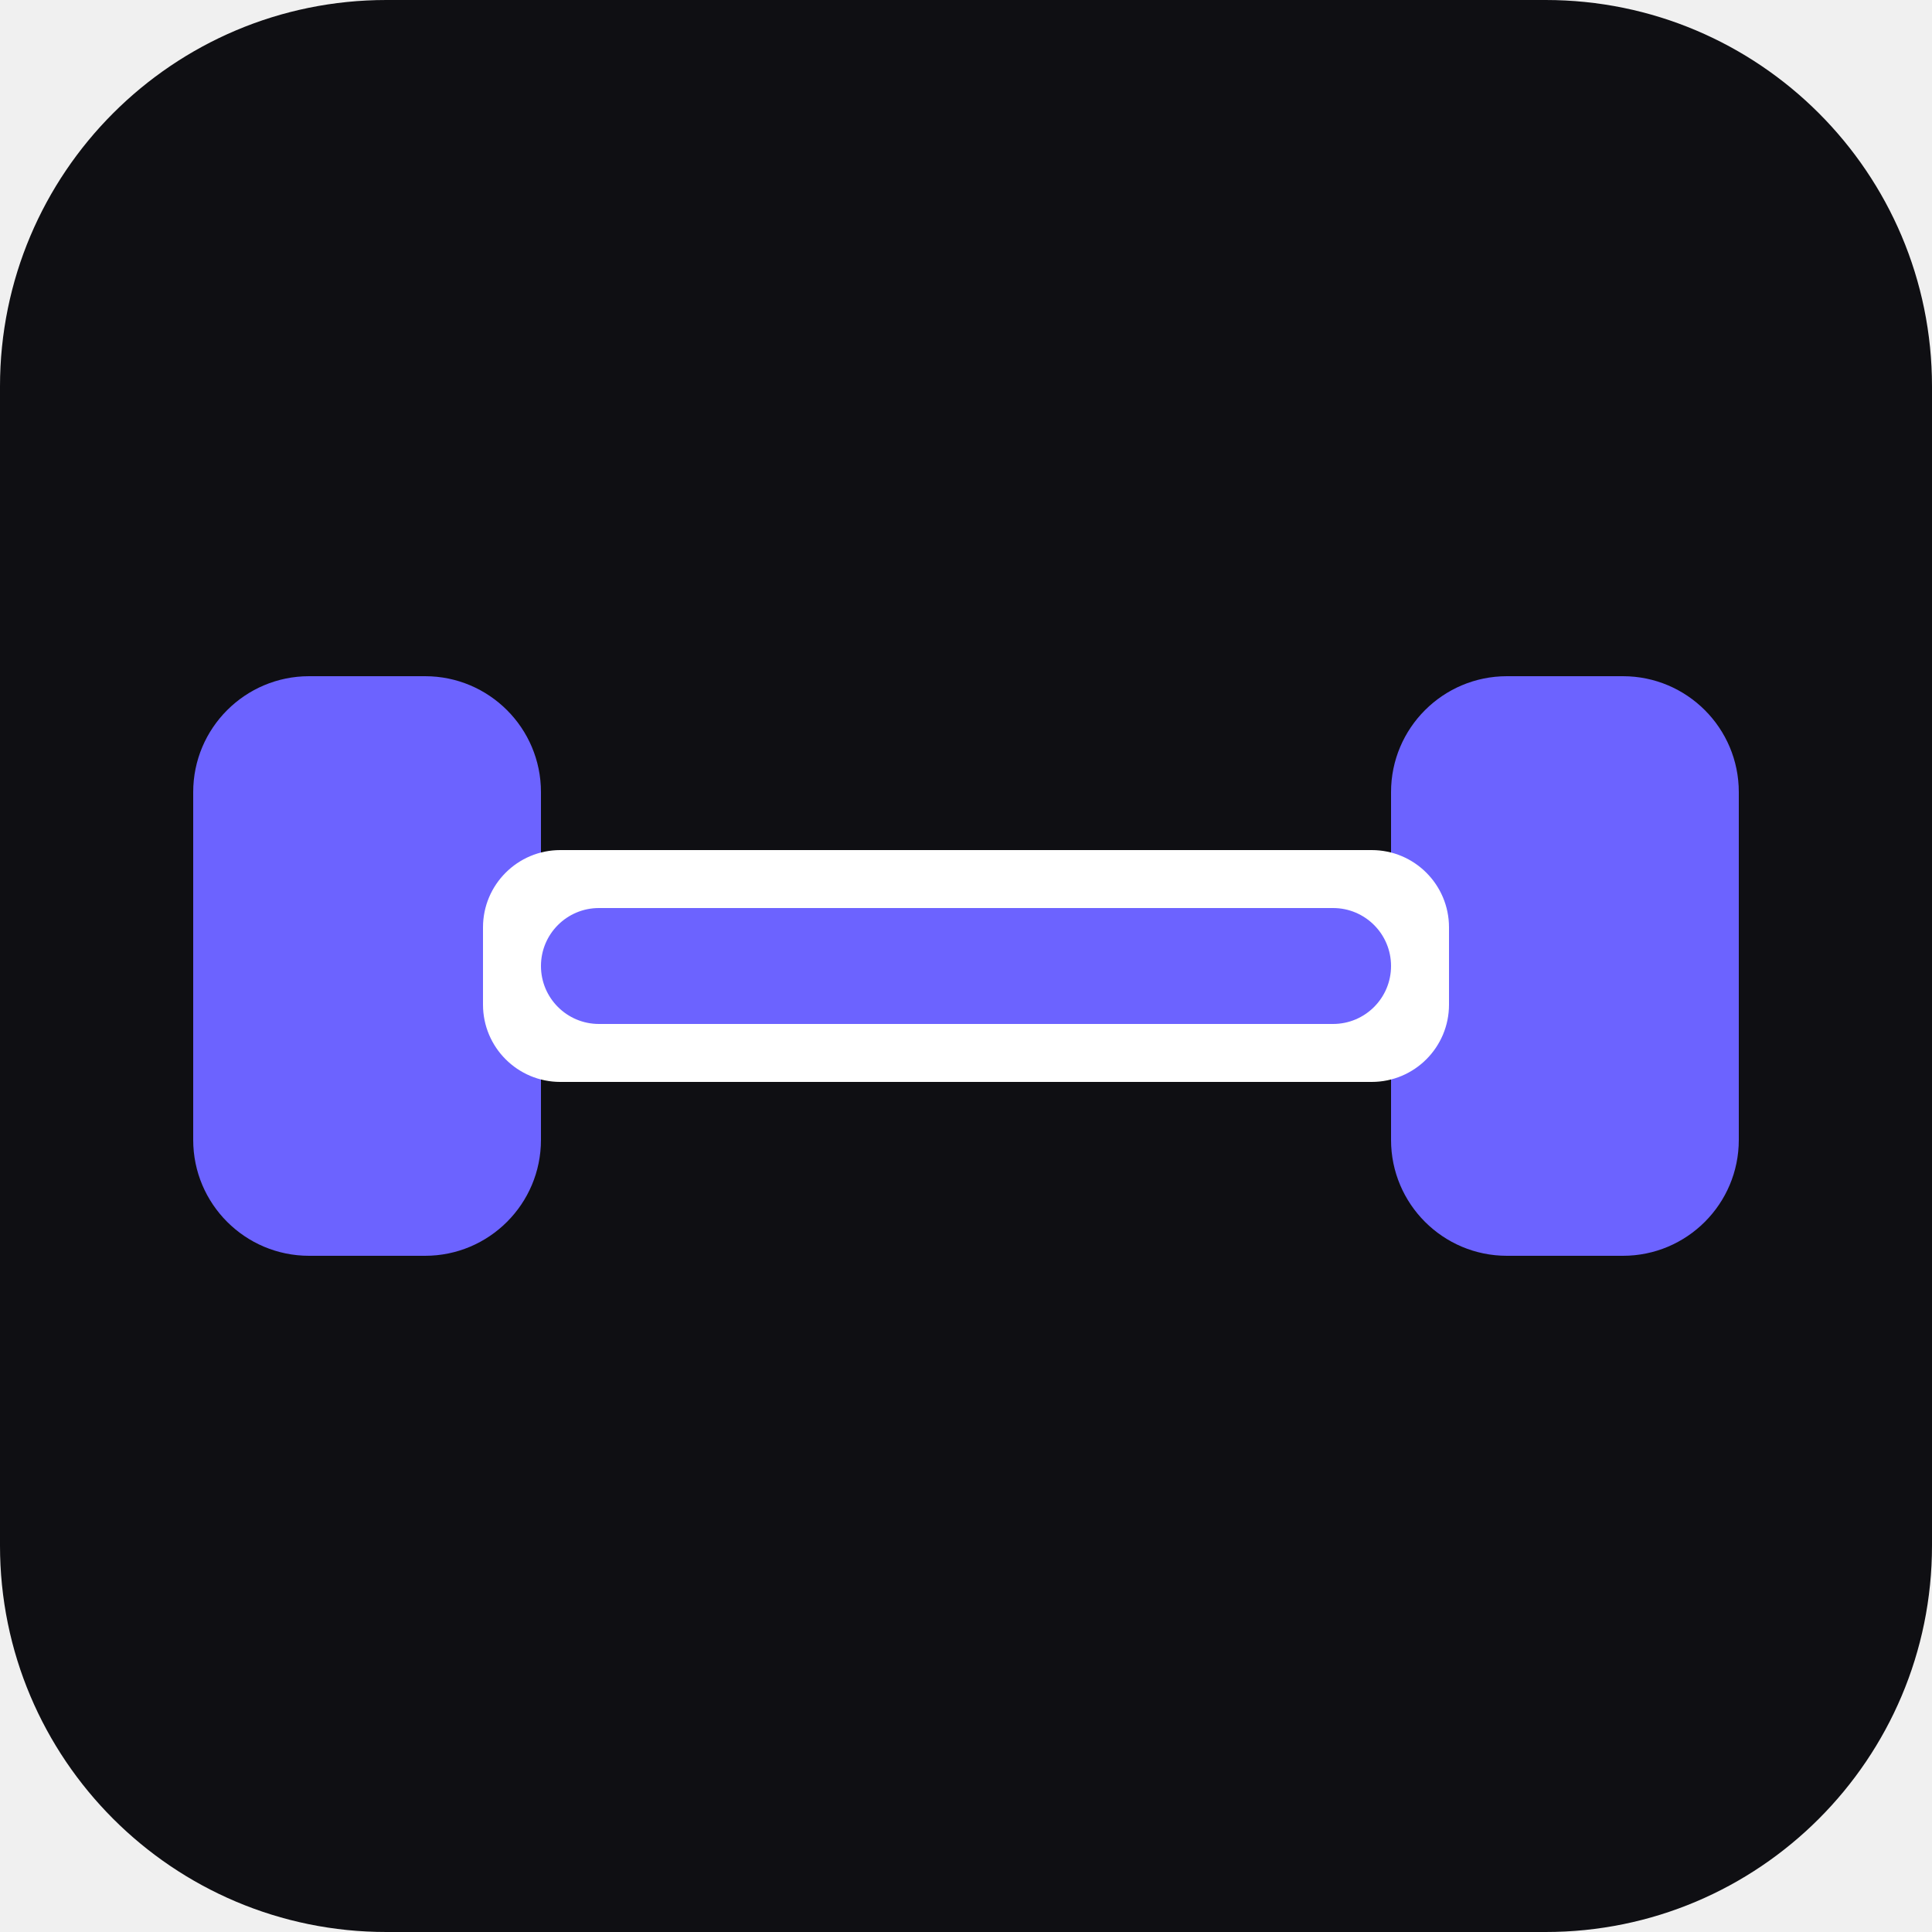
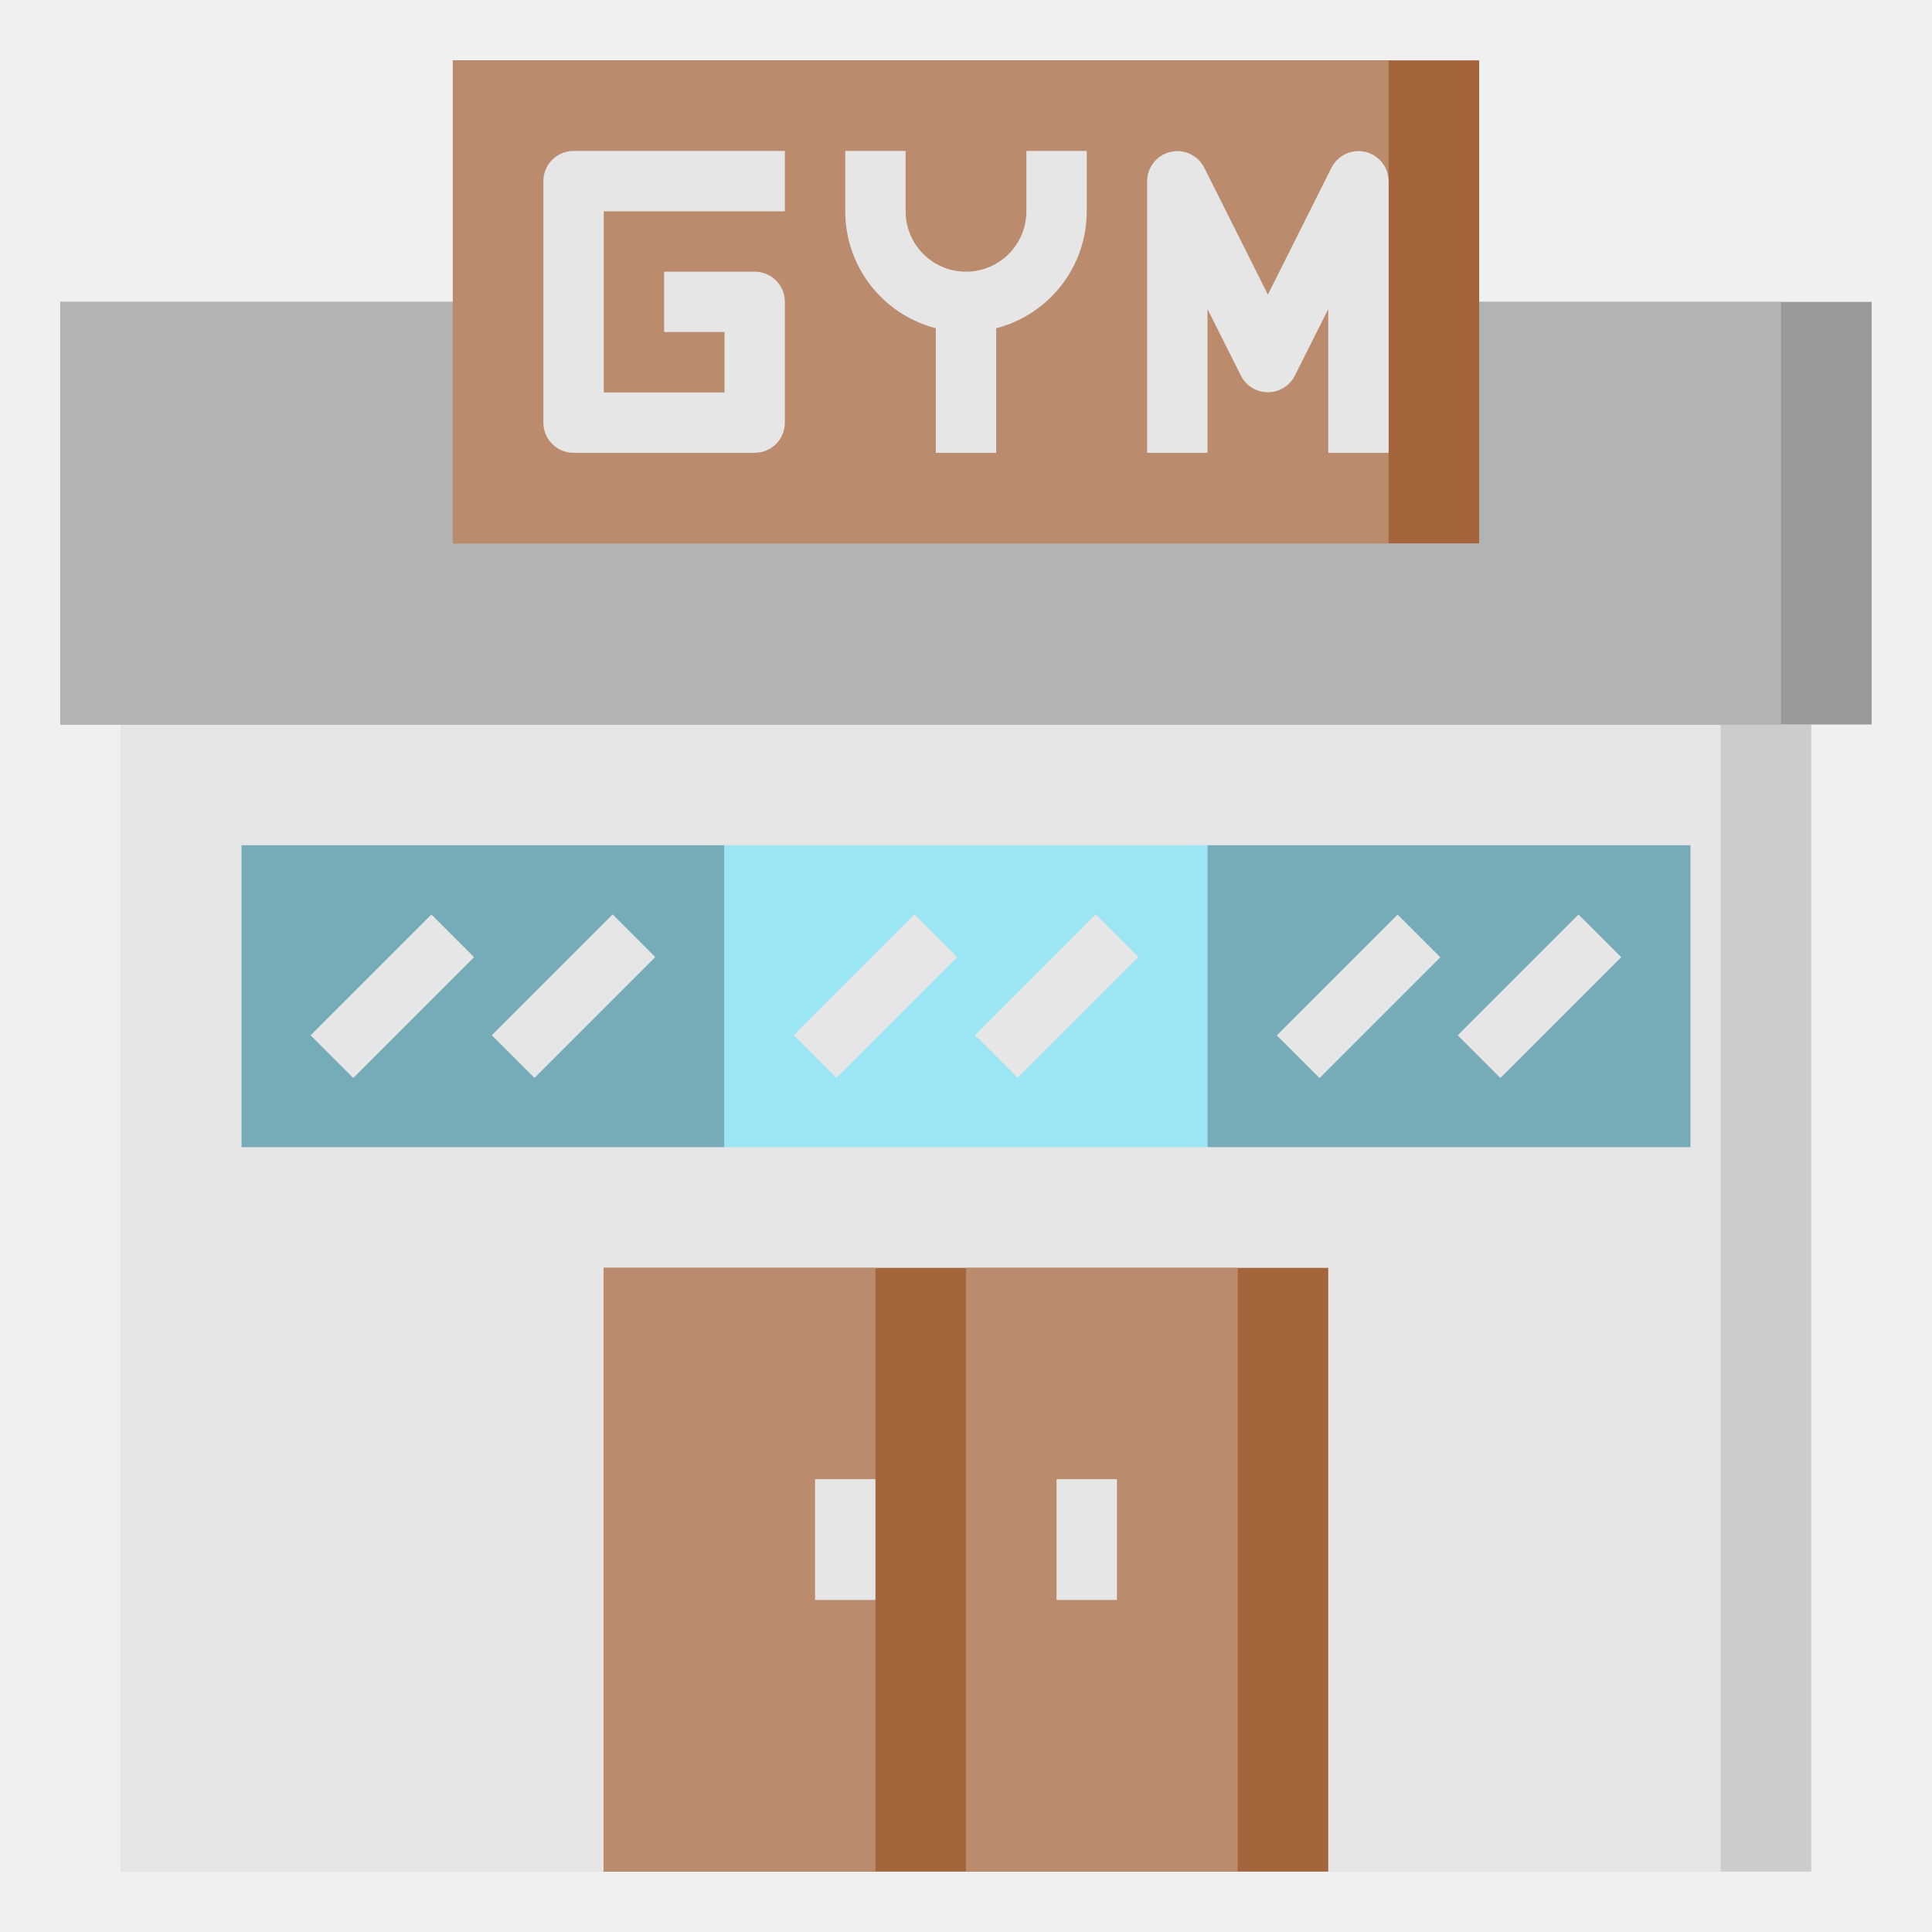
- <svg xmlns="http://www.w3.org/2000/svg" viewBox="0 0 100 100">
-   <rect width="100" height="100" rx="20" fill="#0f0f13" />
-   <rect x="10" y="35" width="18" height="30" rx="6" fill="#6c63ff" />
-   <rect x="72" y="35" width="18" height="30" rx="6" fill="#6c63ff" />
-   <rect x="25" y="44" width="50" height="12" rx="4" fill="#ffffff" />
-   <rect x="28" y="47" width="44" height="6" rx="3" fill="#6c63ff" />
+ <svg xmlns="http://www.w3.org/2000/svg" viewBox="0 0 64 64">
+   <defs>
+     <style>.cls-1{fill:#ccc;}.cls-2{fill:#e6e6e6;}.cls-3{fill:#75acb7;}.cls-4{fill:#9ce5f4;}.cls-5{fill:#a4653d;}.cls-6{fill:#bb8b6d;}.cls-7{fill:#999;}.cls-8{fill:#b3b3b3;}</style>
+   </defs>
+   <g data-name="Layer 24" id="Layer_24">
+     <rect class="cls-1" height="38" width="56" x="4" y="24" />
+     <rect class="cls-2" height="38" width="53" x="4" y="24" />
+     <rect class="cls-3" height="10" width="16" x="8" y="28" />
+     <rect class="cls-4" height="10" width="16" x="24" y="28" />
+     <rect class="cls-3" height="10" width="16" x="40" y="28" />
+     <rect class="cls-5" height="20" width="12" x="20" y="42" />
+     <rect class="cls-6" height="20" width="9" x="20" y="42" />
+     <rect class="cls-5" height="20" width="12" x="32" y="42" />
+     <rect class="cls-6" height="20" width="9" x="32" y="42" />
+     <rect class="cls-7" height="14" width="60" x="2" y="10" />
+     <rect class="cls-8" height="14" width="57" x="2" y="10" />
+     <rect class="cls-5" height="16" width="34" x="15" y="2" />
+     <rect class="cls-6" height="16" width="31" x="15" y="2" />
+     <path class="cls-2" d="M25,15H19a1,1,0,0,1-1-1V6a1,1,0,0,1,1-1h7V7H20v6h4V11H22V9h3a1,1,0,0,1,1,1v4A1,1,0,0,1,25,15Z" />
+     <path class="cls-2" d="M32,11a4,4,0,0,1-4-4V5h2V7a2,2,0,0,0,4,0V5h2V7A4,4,0,0,1,32,11Z" />
+     <rect class="cls-2" height="5" width="2" x="31" y="10" />
+     <path class="cls-2" d="M46,15H44V10.24l-1.11,2.21a1,1,0,0,1-1.78,0L40,10.24V15H38V6a1,1,0,0,1,1.89-.45L42,9.76l2.11-4.21A1,1,0,0,1,46,6Z" />
+     <rect class="cls-2" height="2" transform="translate(-19.53 18.86) rotate(-45)" width="5.66" x="10.17" y="32" />
+     <rect class="cls-2" height="2" transform="translate(-17.77 23.1) rotate(-45)" width="5.66" x="16.17" y="32" />
+     <rect class="cls-2" height="2" transform="translate(-14.84 30.17) rotate(-45)" width="5.66" x="26.17" y="32" />
+     <rect class="cls-2" height="2" transform="translate(-13.08 34.41) rotate(-45)" width="5.66" x="32.17" y="32" />
+     <rect class="cls-2" height="2" transform="translate(-10.15 41.49) rotate(-45)" width="5.66" x="42.17" y="32" />
+     <rect class="cls-2" height="2" transform="translate(-8.4 45.73) rotate(-45)" width="5.66" x="48.17" y="32" />
+     <rect class="cls-2" height="4" width="2" x="27" y="49" />
+     <rect class="cls-2" height="4" width="2" x="35" y="49" />
+   </g>
</svg>
